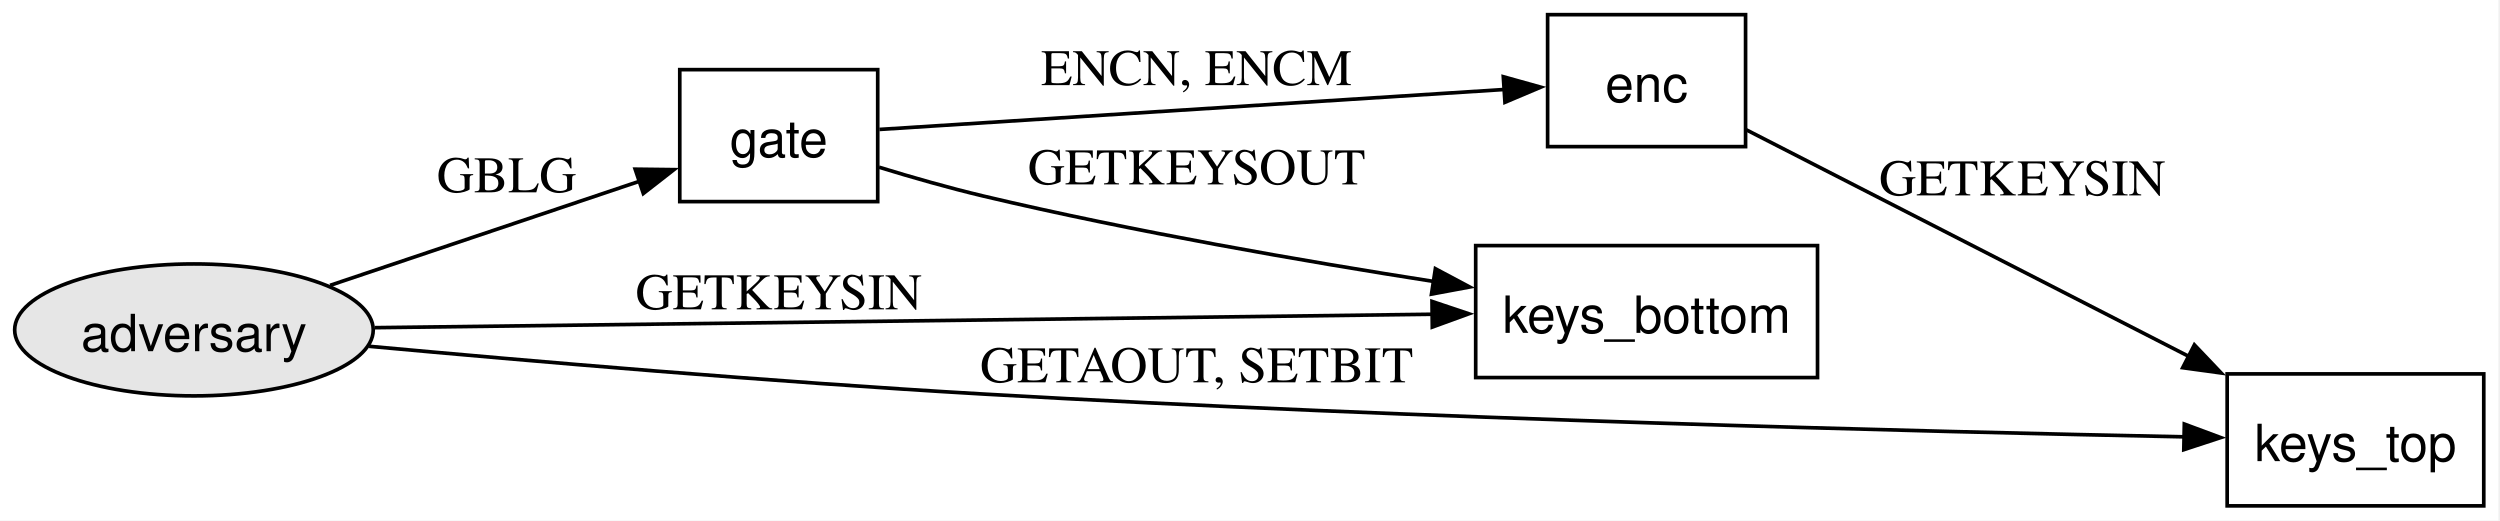
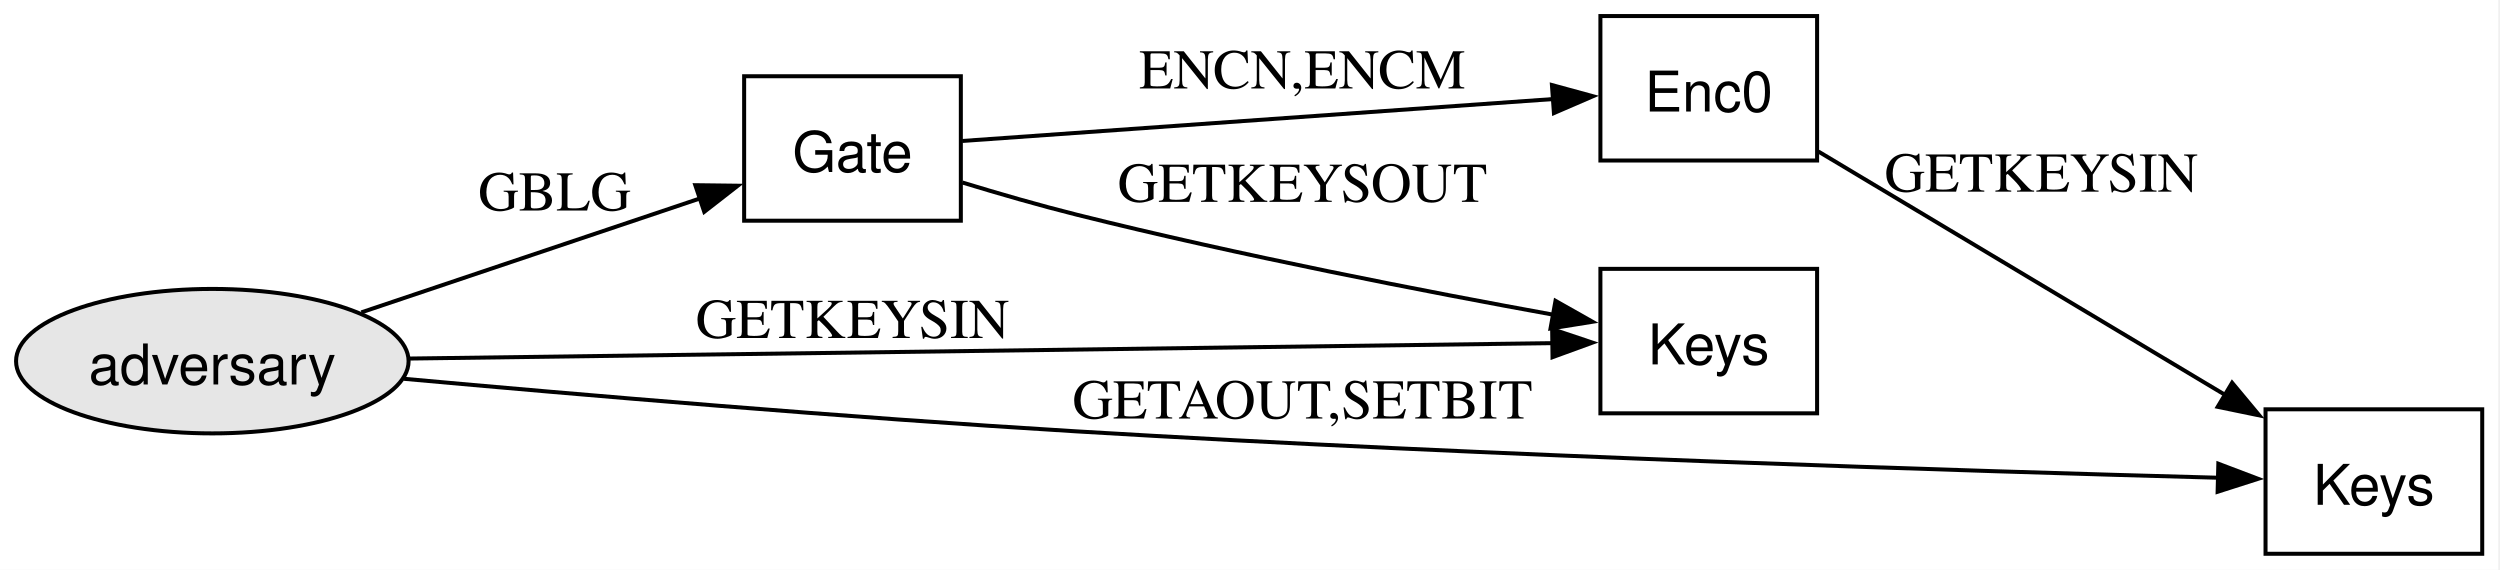
- <svg xmlns="http://www.w3.org/2000/svg" width="682pt" height="142pt" viewBox="0.00 0.00 682.00 142.00">
+ <svg xmlns="http://www.w3.org/2000/svg" width="623pt" height="142pt" viewBox="0.00 0.00 623.00 142.00">
  <g id="graph0" class="graph" transform="scale(1 1) rotate(0) translate(4 138)">
-     <polygon fill="white" stroke="none" points="-4,4 -4,-138 677.57,-138 677.57,4 -4,4" />
+     <polygon fill="white" stroke="none" points="-4,4 -4,-138 618.57,-138 618.57,4 -4,4" />
    <g id="node1" class="node">
      <ellipse fill="#e6e6e6" stroke="black" cx="48.91" cy="-48" rx="48.91" ry="18" />
      <text xml:space="preserve" text-anchor="middle" x="48.91" y="-42.2" font-family="Helvetica,sans-Serif" font-size="14.00">adversary</text>
    </g>
    <g id="node3" class="node">
      <polygon fill="none" stroke="black" points="235.44,-119 181.44,-119 181.44,-83 235.44,-83 235.44,-119" />
-       <text xml:space="preserve" text-anchor="middle" x="208.44" y="-95.2" font-family="Helvetica,sans-Serif" font-size="14.00">gate</text>
+       <text xml:space="preserve" text-anchor="middle" x="208.44" y="-95.2" font-family="Helvetica,sans-Serif" font-size="14.00">Gate</text>
    </g>
    <g id="edge2" class="edge">
      <path fill="none" stroke="black" d="M86.05,-60.16C111.37,-68.68 145.1,-80.03 170.58,-88.6" />
      <polygon fill="black" stroke="black" points="169.27,-91.85 179.86,-91.72 171.5,-85.21 169.27,-91.85" />
      <text xml:space="preserve" text-anchor="middle" x="134.19" y="-85.54" font-family="Times,serif" font-size="14.00">GBLG</text>
    </g>
    <g id="node4" class="node">
-       <polygon fill="none" stroke="black" points="491.82,-71 398.57,-71 398.57,-35 491.82,-35 491.82,-71" />
-       <text xml:space="preserve" text-anchor="middle" x="445.19" y="-47.2" font-family="Helvetica,sans-Serif" font-size="14.00">keys_bottom</text>
+       <polygon fill="none" stroke="black" points="448.82,-71 394.82,-71 394.82,-35 448.82,-35 448.82,-71" />
+       <text xml:space="preserve" text-anchor="middle" x="421.82" y="-47.2" font-family="Helvetica,sans-Serif" font-size="14.00">Keys</text>
    </g>
    <g id="edge3" class="edge">
-       <path fill="none" stroke="black" d="M98.26,-48.61C171.11,-49.54 308.8,-51.28 386.7,-52.27" />
-       <polygon fill="black" stroke="black" points="386.65,-55.77 396.69,-52.4 386.73,-48.77 386.65,-55.77" />
-       <text xml:space="preserve" text-anchor="middle" x="208.44" y="-53.62" font-family="Times,serif" font-size="14.00">GETKEYSIN</text>
+       <path fill="none" stroke="black" d="M98.02,-48.65C172.72,-49.66 315.07,-51.57 382.96,-52.49" />
+       <polygon fill="black" stroke="black" points="382.8,-55.99 392.84,-52.62 382.89,-48.99 382.8,-55.99" />
+       <text xml:space="preserve" text-anchor="middle" x="208.44" y="-53.78" font-family="Times,serif" font-size="14.00">GETKEYSIN</text>
    </g>
    <g id="node5" class="node">
-       <polygon fill="none" stroke="black" points="673.57,-36 603.57,-36 603.57,0 673.57,0 673.57,-36" />
-       <text xml:space="preserve" text-anchor="middle" x="638.57" y="-12.2" font-family="Helvetica,sans-Serif" font-size="14.00">keys_top</text>
+       <polygon fill="none" stroke="black" points="614.57,-36 560.57,-36 560.57,0 614.57,0 614.57,-36" />
+       <text xml:space="preserve" text-anchor="middle" x="587.57" y="-12.2" font-family="Helvetica,sans-Serif" font-size="14.00">Keys</text>
    </g>
    <g id="edge1" class="edge">
-       <path fill="none" stroke="black" d="M96.71,-43.53C140.11,-39.54 206.52,-33.83 264.32,-30.5 382.5,-23.7 521.97,-20.24 592.24,-18.82" />
-       <polygon fill="black" stroke="black" points="591.88,-22.32 601.81,-18.63 591.74,-15.33 591.88,-22.32" />
-       <text xml:space="preserve" text-anchor="middle" x="322.44" y="-33.7" font-family="Times,serif" font-size="14.00">GETAOUT, SETBIT</text>
+       <path fill="none" stroke="black" d="M96.71,-43.6C140.12,-39.66 206.53,-33.98 264.32,-30.5 367.27,-24.3 488.92,-20.55 549.05,-18.94" />
+       <polygon fill="black" stroke="black" points="548.81,-22.44 558.72,-18.68 548.63,-15.45 548.81,-22.44" />
+       <text xml:space="preserve" text-anchor="middle" x="320.57" y="-33.7" font-family="Times,serif" font-size="14.00">GETAOUT,SETBIT</text>
    </g>
    <g id="node2" class="node">
-       <polygon fill="none" stroke="black" points="472.19,-134 418.19,-134 418.19,-98 472.19,-98 472.19,-134" />
-       <text xml:space="preserve" text-anchor="middle" x="445.19" y="-110.2" font-family="Helvetica,sans-Serif" font-size="14.00">enc</text>
+       <polygon fill="none" stroke="black" points="448.82,-134 394.82,-134 394.82,-98 448.82,-98 448.82,-134" />
+       <text xml:space="preserve" text-anchor="middle" x="421.82" y="-110.2" font-family="Helvetica,sans-Serif" font-size="14.00">Enc0</text>
    </g>
    <g id="edge6" class="edge">
-       <path fill="none" stroke="black" d="M472.4,-102.58C503.47,-86.67 555.73,-59.91 593.15,-40.75" />
-       <polygon fill="black" stroke="black" points="594.63,-43.92 601.93,-36.25 591.44,-37.69 594.63,-43.92" />
-       <text xml:space="preserve" text-anchor="middle" x="547.69" y="-84.7" font-family="Times,serif" font-size="14.00">GETKEYSIN</text>
+       <path fill="none" stroke="black" d="M449.13,-100.25C476.58,-83.82 519.82,-57.95 550.46,-39.61" />
+       <polygon fill="black" stroke="black" points="552.24,-42.62 559.02,-34.48 548.65,-36.62 552.24,-42.62" />
+       <text xml:space="preserve" text-anchor="middle" x="504.69" y="-90.24" font-family="Times,serif" font-size="14.00">GETKEYSIN</text>
    </g>
    <g id="edge4" class="edge">
-       <path fill="none" stroke="black" d="M235.91,-102.69C277.59,-105.35 358.65,-110.53 406.43,-113.59" />
-       <polygon fill="black" stroke="black" points="406.1,-117.07 416.31,-114.22 406.55,-110.09 406.1,-117.07" />
-       <text xml:space="preserve" text-anchor="middle" x="322.44" y="-114.77" font-family="Times,serif" font-size="14.00">ENCN, ENCM</text>
+       <path fill="none" stroke="black" d="M235.78,-102.87C272.91,-105.5 340.82,-110.32 383.23,-113.33" />
+       <polygon fill="black" stroke="black" points="382.74,-116.81 392.96,-114.02 383.24,-109.82 382.74,-116.81" />
+       <text xml:space="preserve" text-anchor="middle" x="320.57" y="-115.96" font-family="Times,serif" font-size="14.00">ENCN,ENCM</text>
    </g>
    <g id="edge5" class="edge">
-       <path fill="none" stroke="black" d="M235.79,-92.39C244.77,-89.63 254.93,-86.73 264.32,-84.5 305.1,-74.83 351.72,-66.75 387.29,-61.19" />
-       <polygon fill="black" stroke="black" points="387.57,-64.69 396.93,-59.71 386.51,-57.77 387.57,-64.69" />
-       <text xml:space="preserve" text-anchor="middle" x="322.44" y="-87.7" font-family="Times,serif" font-size="14.00">GETKEYSOUT</text>
+       <path fill="none" stroke="black" d="M235.82,-92.52C244.81,-89.78 254.96,-86.84 264.32,-84.5 304.66,-74.4 351.49,-65.31 383.33,-59.53" />
+       <polygon fill="black" stroke="black" points="383.63,-63.03 392.85,-57.82 382.39,-56.14 383.63,-63.03" />
+       <text xml:space="preserve" text-anchor="middle" x="320.57" y="-87.7" font-family="Times,serif" font-size="14.00">GETKEYSOUT</text>
    </g>
  </g>
</svg>
